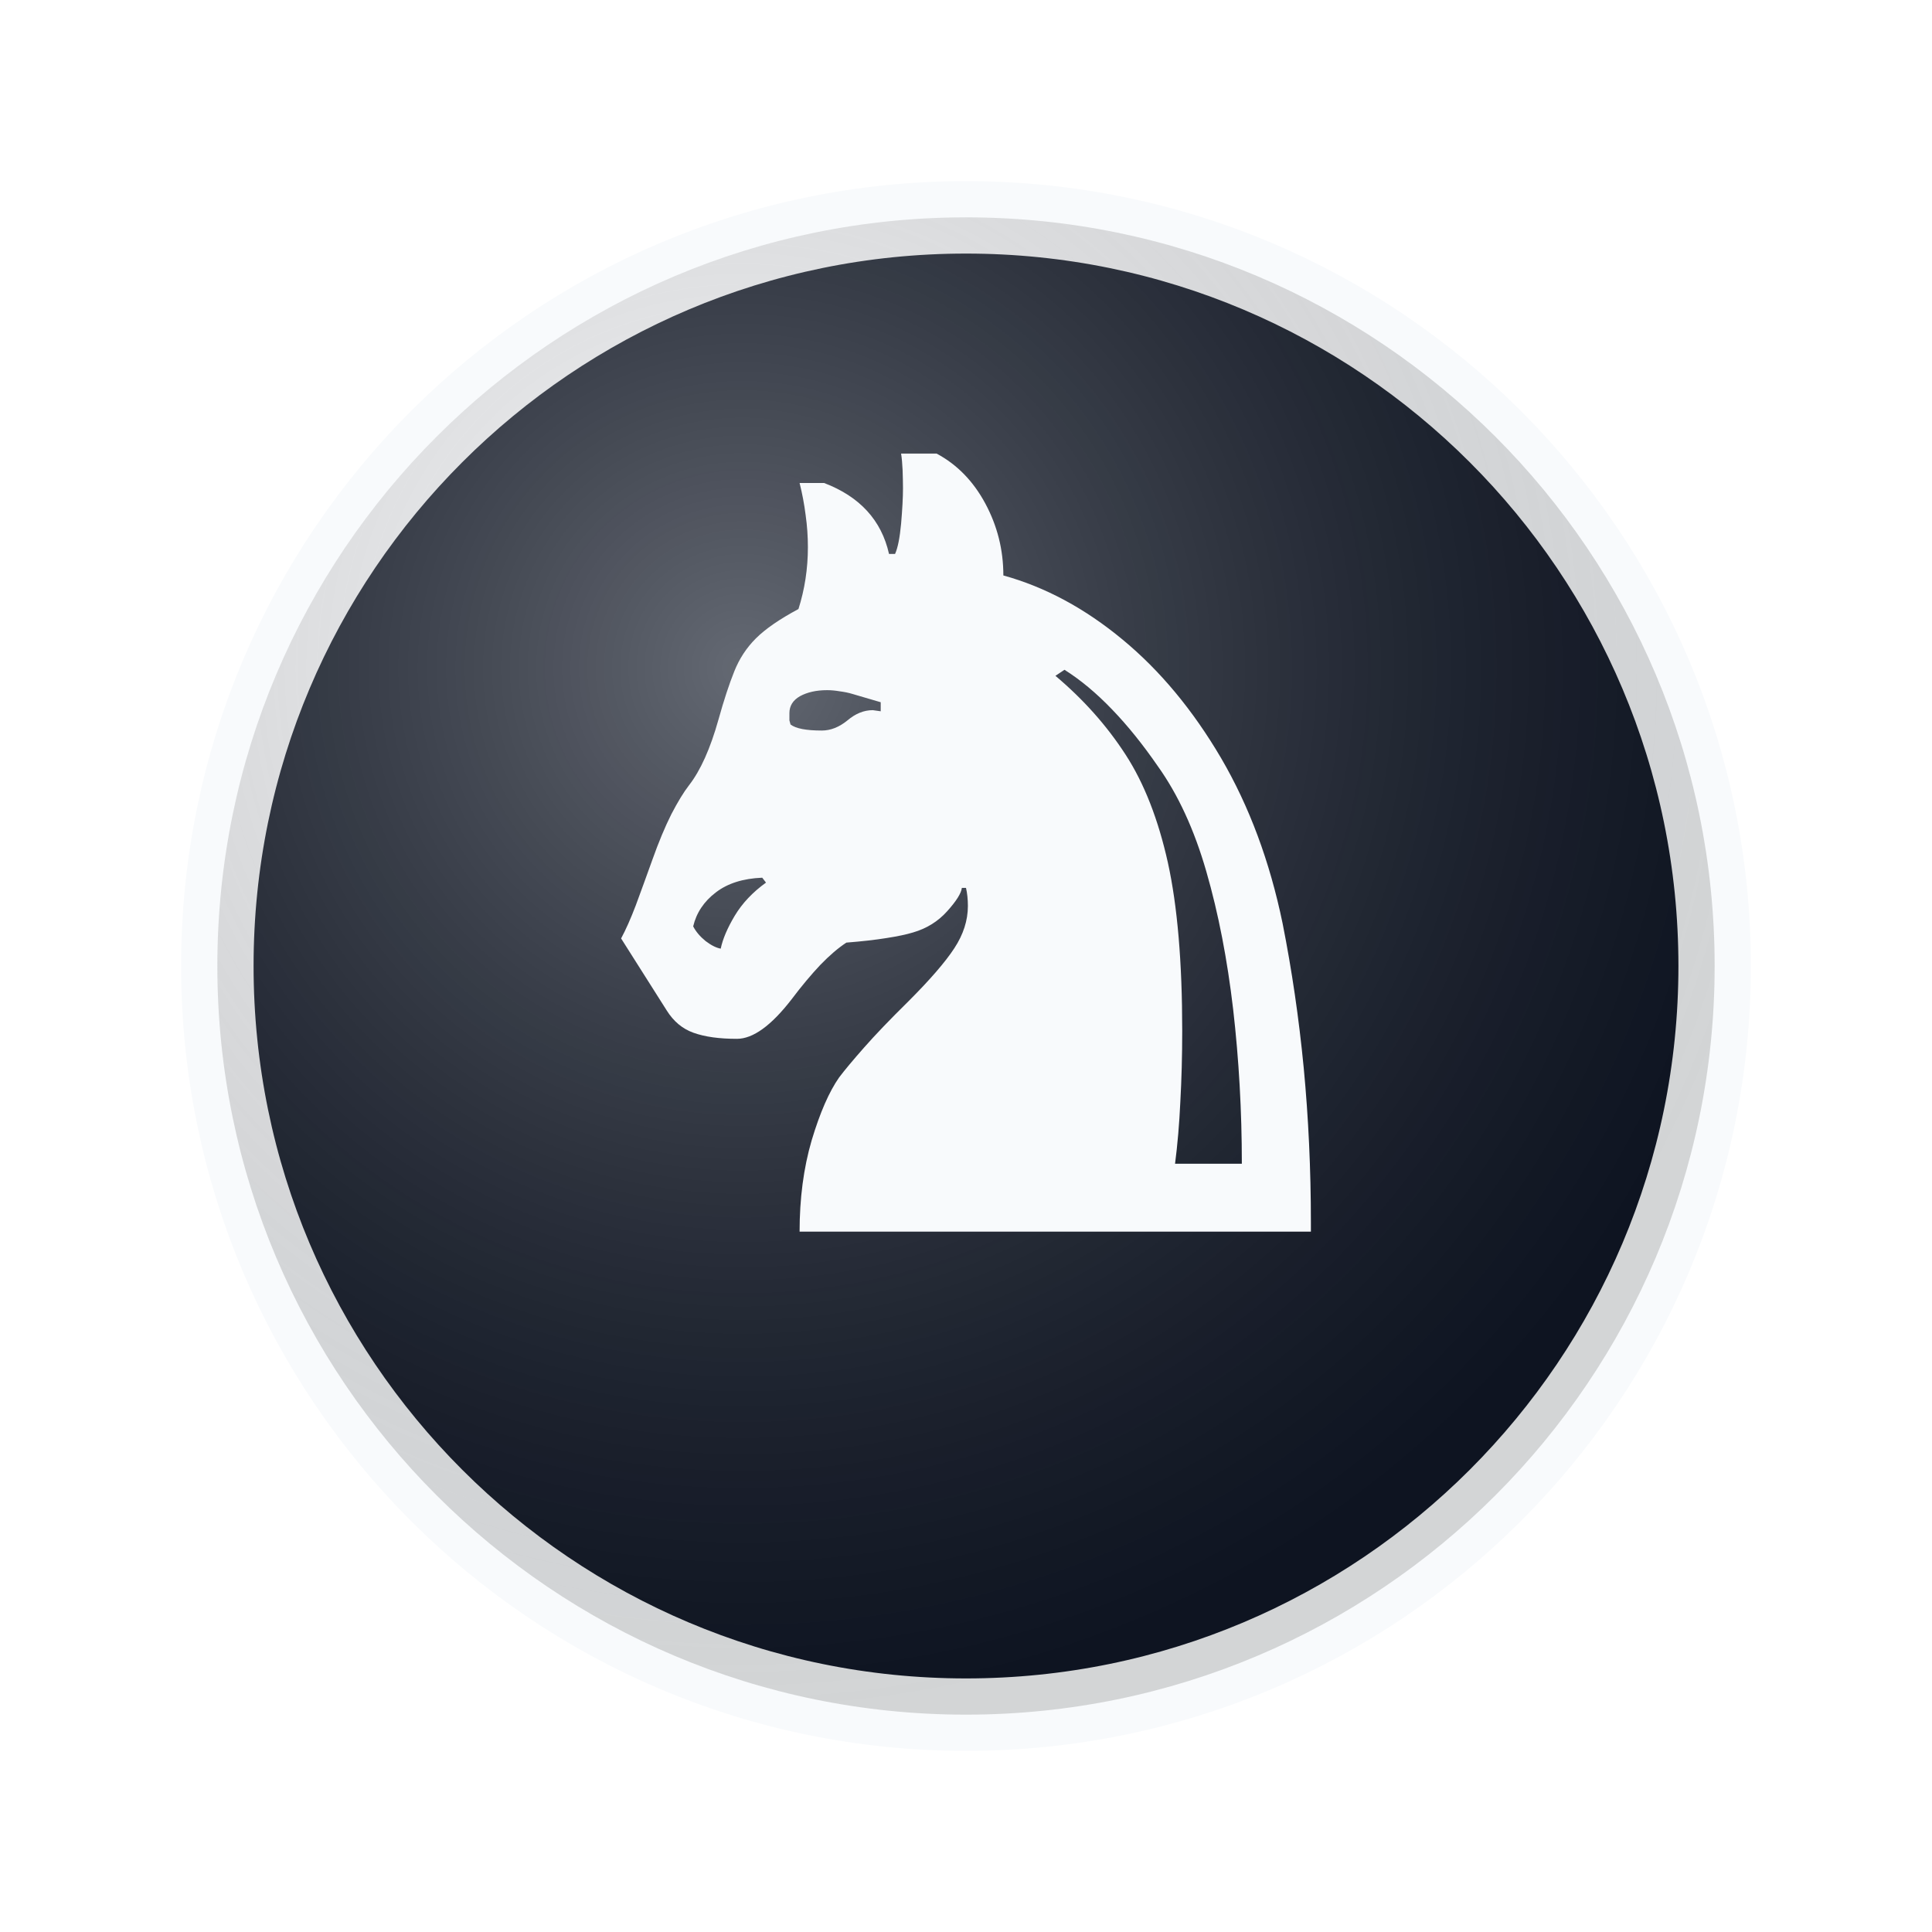
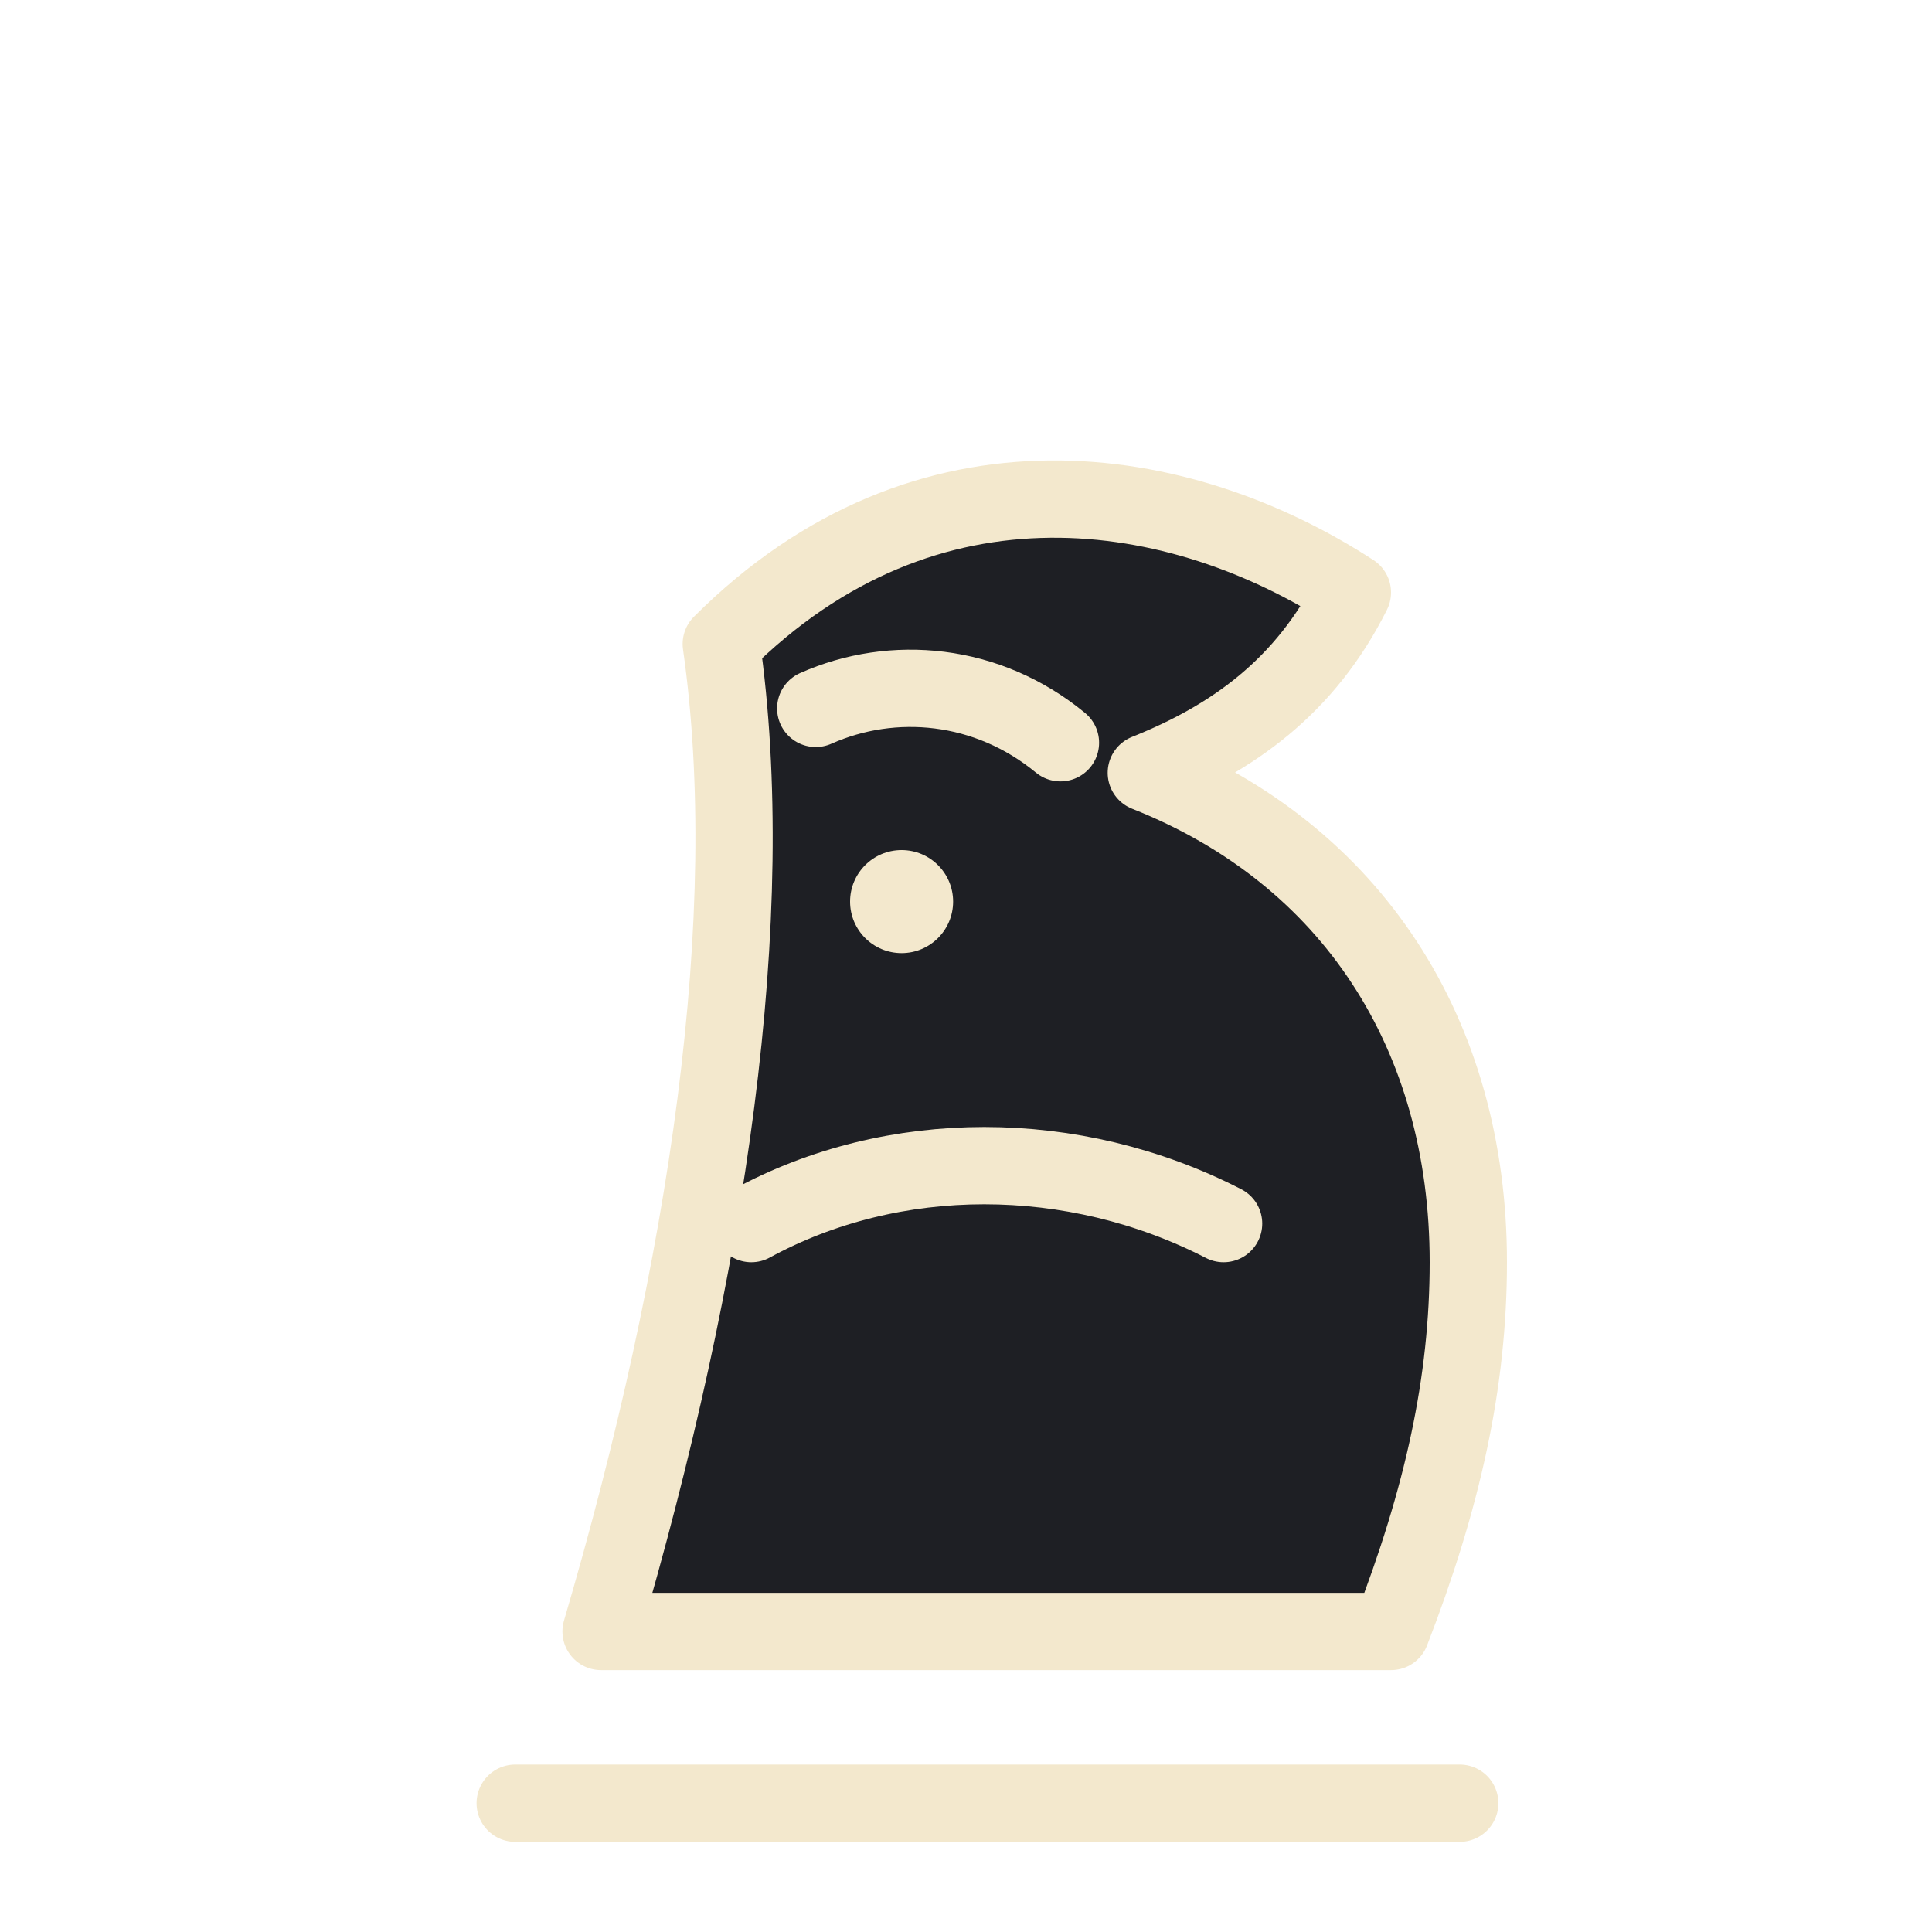
- <svg xmlns="http://www.w3.org/2000/svg" viewBox="0 0 80 80">
-   <defs>
-     <radialGradient id="g" cx="35%" cy="30%" r="70%">
-       <stop offset="0%" stop-color="#ffffff" stop-opacity="0.35" />
-       <stop offset="100%" stop-color="#000000" stop-opacity="0.15" />
-     </radialGradient>
-   </defs>
-   <circle cx="40" cy="40" r="31" fill="#111827" stroke="#f8fafc" stroke-width="3" />
-   <circle cx="40" cy="40" r="31" fill="url(#g)" />
-   <text x="40" y="51" text-anchor="middle" font-size="42" font-family="Segoe UI Symbol, Noto Sans Symbols2, Arial Unicode MS, serif" fill="#f8fafc">♞</text>
+ <svg xmlns="http://www.w3.org/2000/svg" viewBox="0 0 45 45">
+   <g fill="#1e1f24" stroke="#f3e8cd" stroke-width="1.8" stroke-linecap="round" stroke-linejoin="round">
+     <path d="M14 38c2.5-8.5 3.7-16.7 2.8-23 4.8-4.8 10.7-3.8 14.7-1.2-1.1 2.2-2.8 3.4-4.8 4.2 4.8 1.9 7.5 6.1 7.5 11.4 0 2.8-.6 5.5-1.8 8.6z" />
+     <path d="M19 16.5c1.8-.8 4-.6 5.7.8" />
+     <circle cx="21" cy="21" r="1.2" fill="#f3e8cd" stroke="none" />
+     <path d="M17.5 28.5c3.3-1.8 7.5-1.8 11 0" />
+     <path d="M12 42h22" />
+   </g>
</svg>
